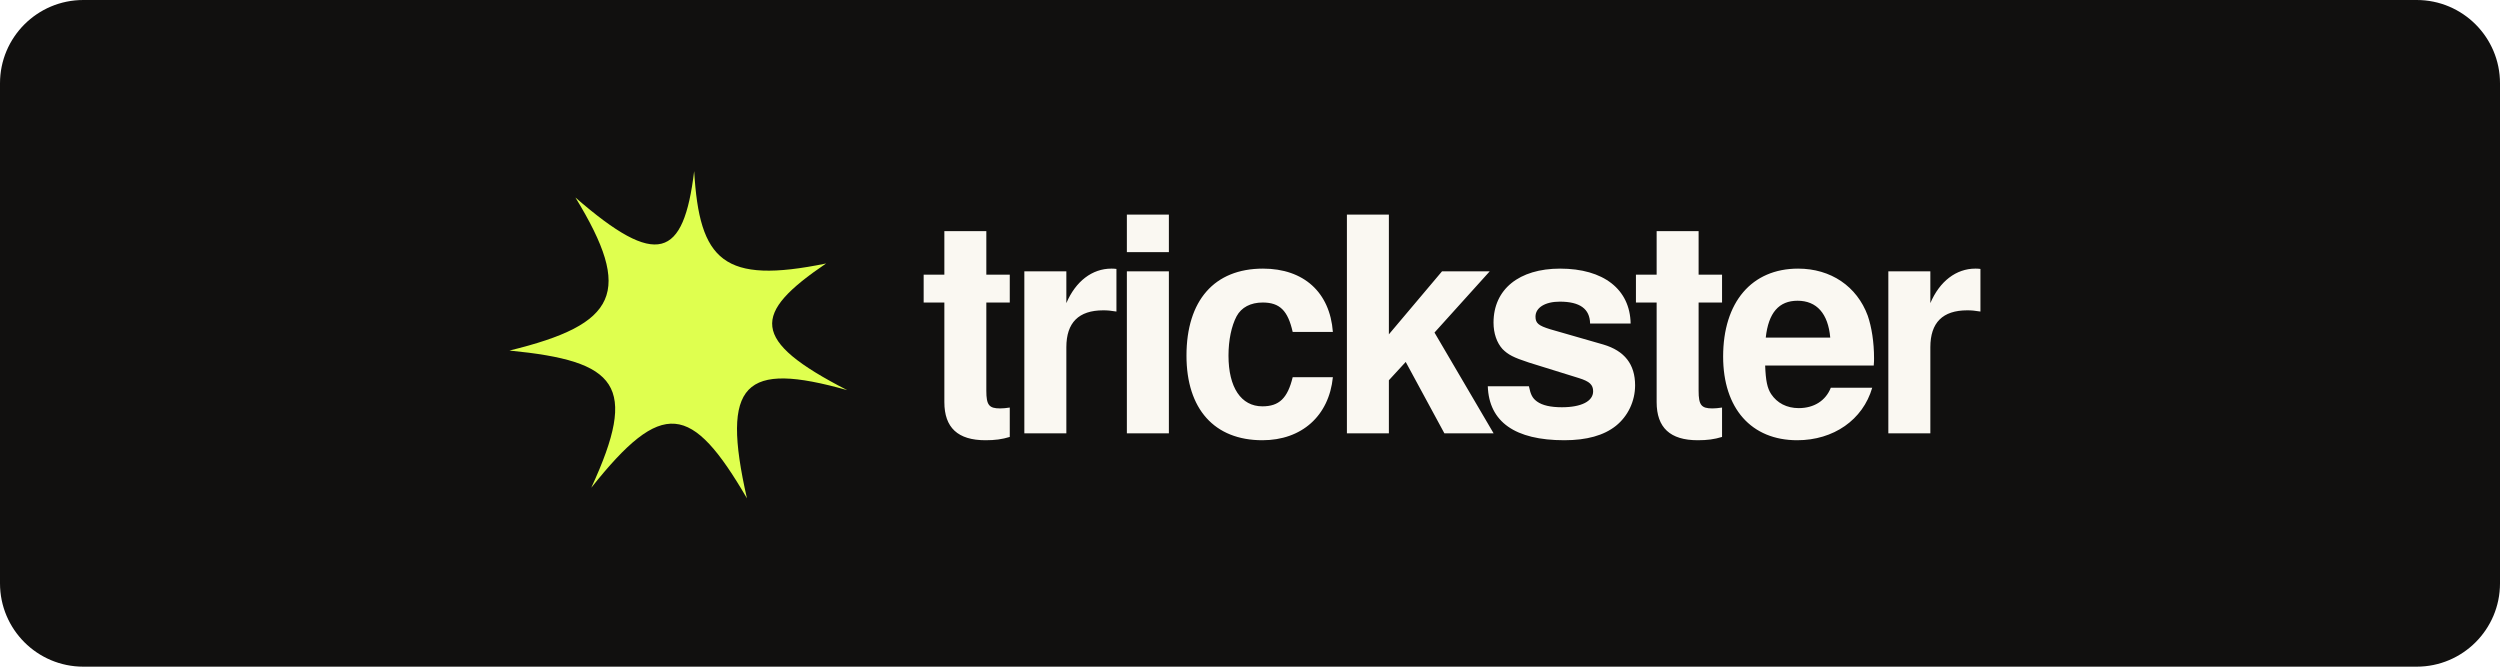
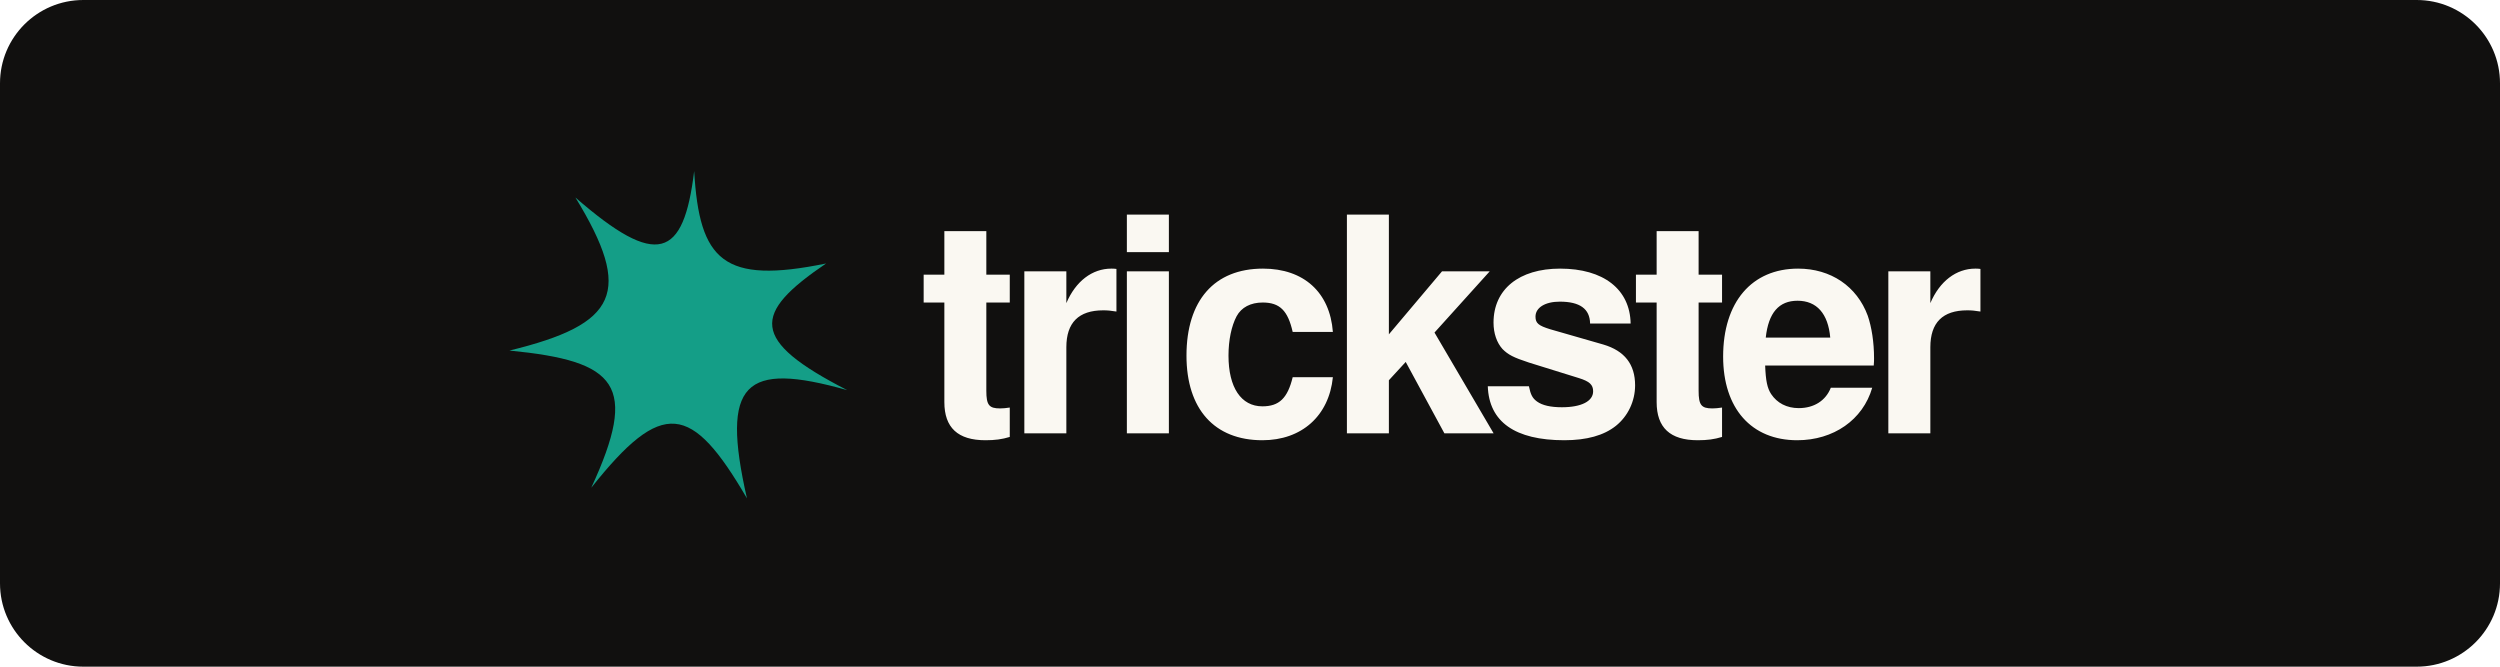
<svg xmlns="http://www.w3.org/2000/svg" width="900" height="240" viewBox="0 0 900 240" role="img" aria-labelledby="title desc">
  <rect width="900" height="240" rx="30" fill="#11100F" />
-   <path transform="translate(172 54) scale(.95)" fill="#DFFF4F" d="M82 8C84 42 93 51 132 43C104 62 103 72 140 91C101 80 92 88 102 132C81 96 70 94 43 128C61 89 53 80 12 76C53 66 59 54 37 18C68 45 78 41 82 8Z" />
+   <path transform="translate(172 54) scale(.95)" fill="#149E87" d="M82 8C84 42 93 51 132 43C104 62 103 72 140 91C101 80 92 88 102 132C81 96 70 94 43 128C61 89 53 80 12 76C53 66 59 54 37 18C68 45 78 41 82 8Z" />
  <text x="331" y="156" fill="#FAF8F2" font-family="-apple-system, BlinkMacSystemFont, 'Segoe UI', Helvetica, Arial, sans-serif" font-size="108" font-weight="760" letter-spacing="-5">trickster</text>
</svg>
